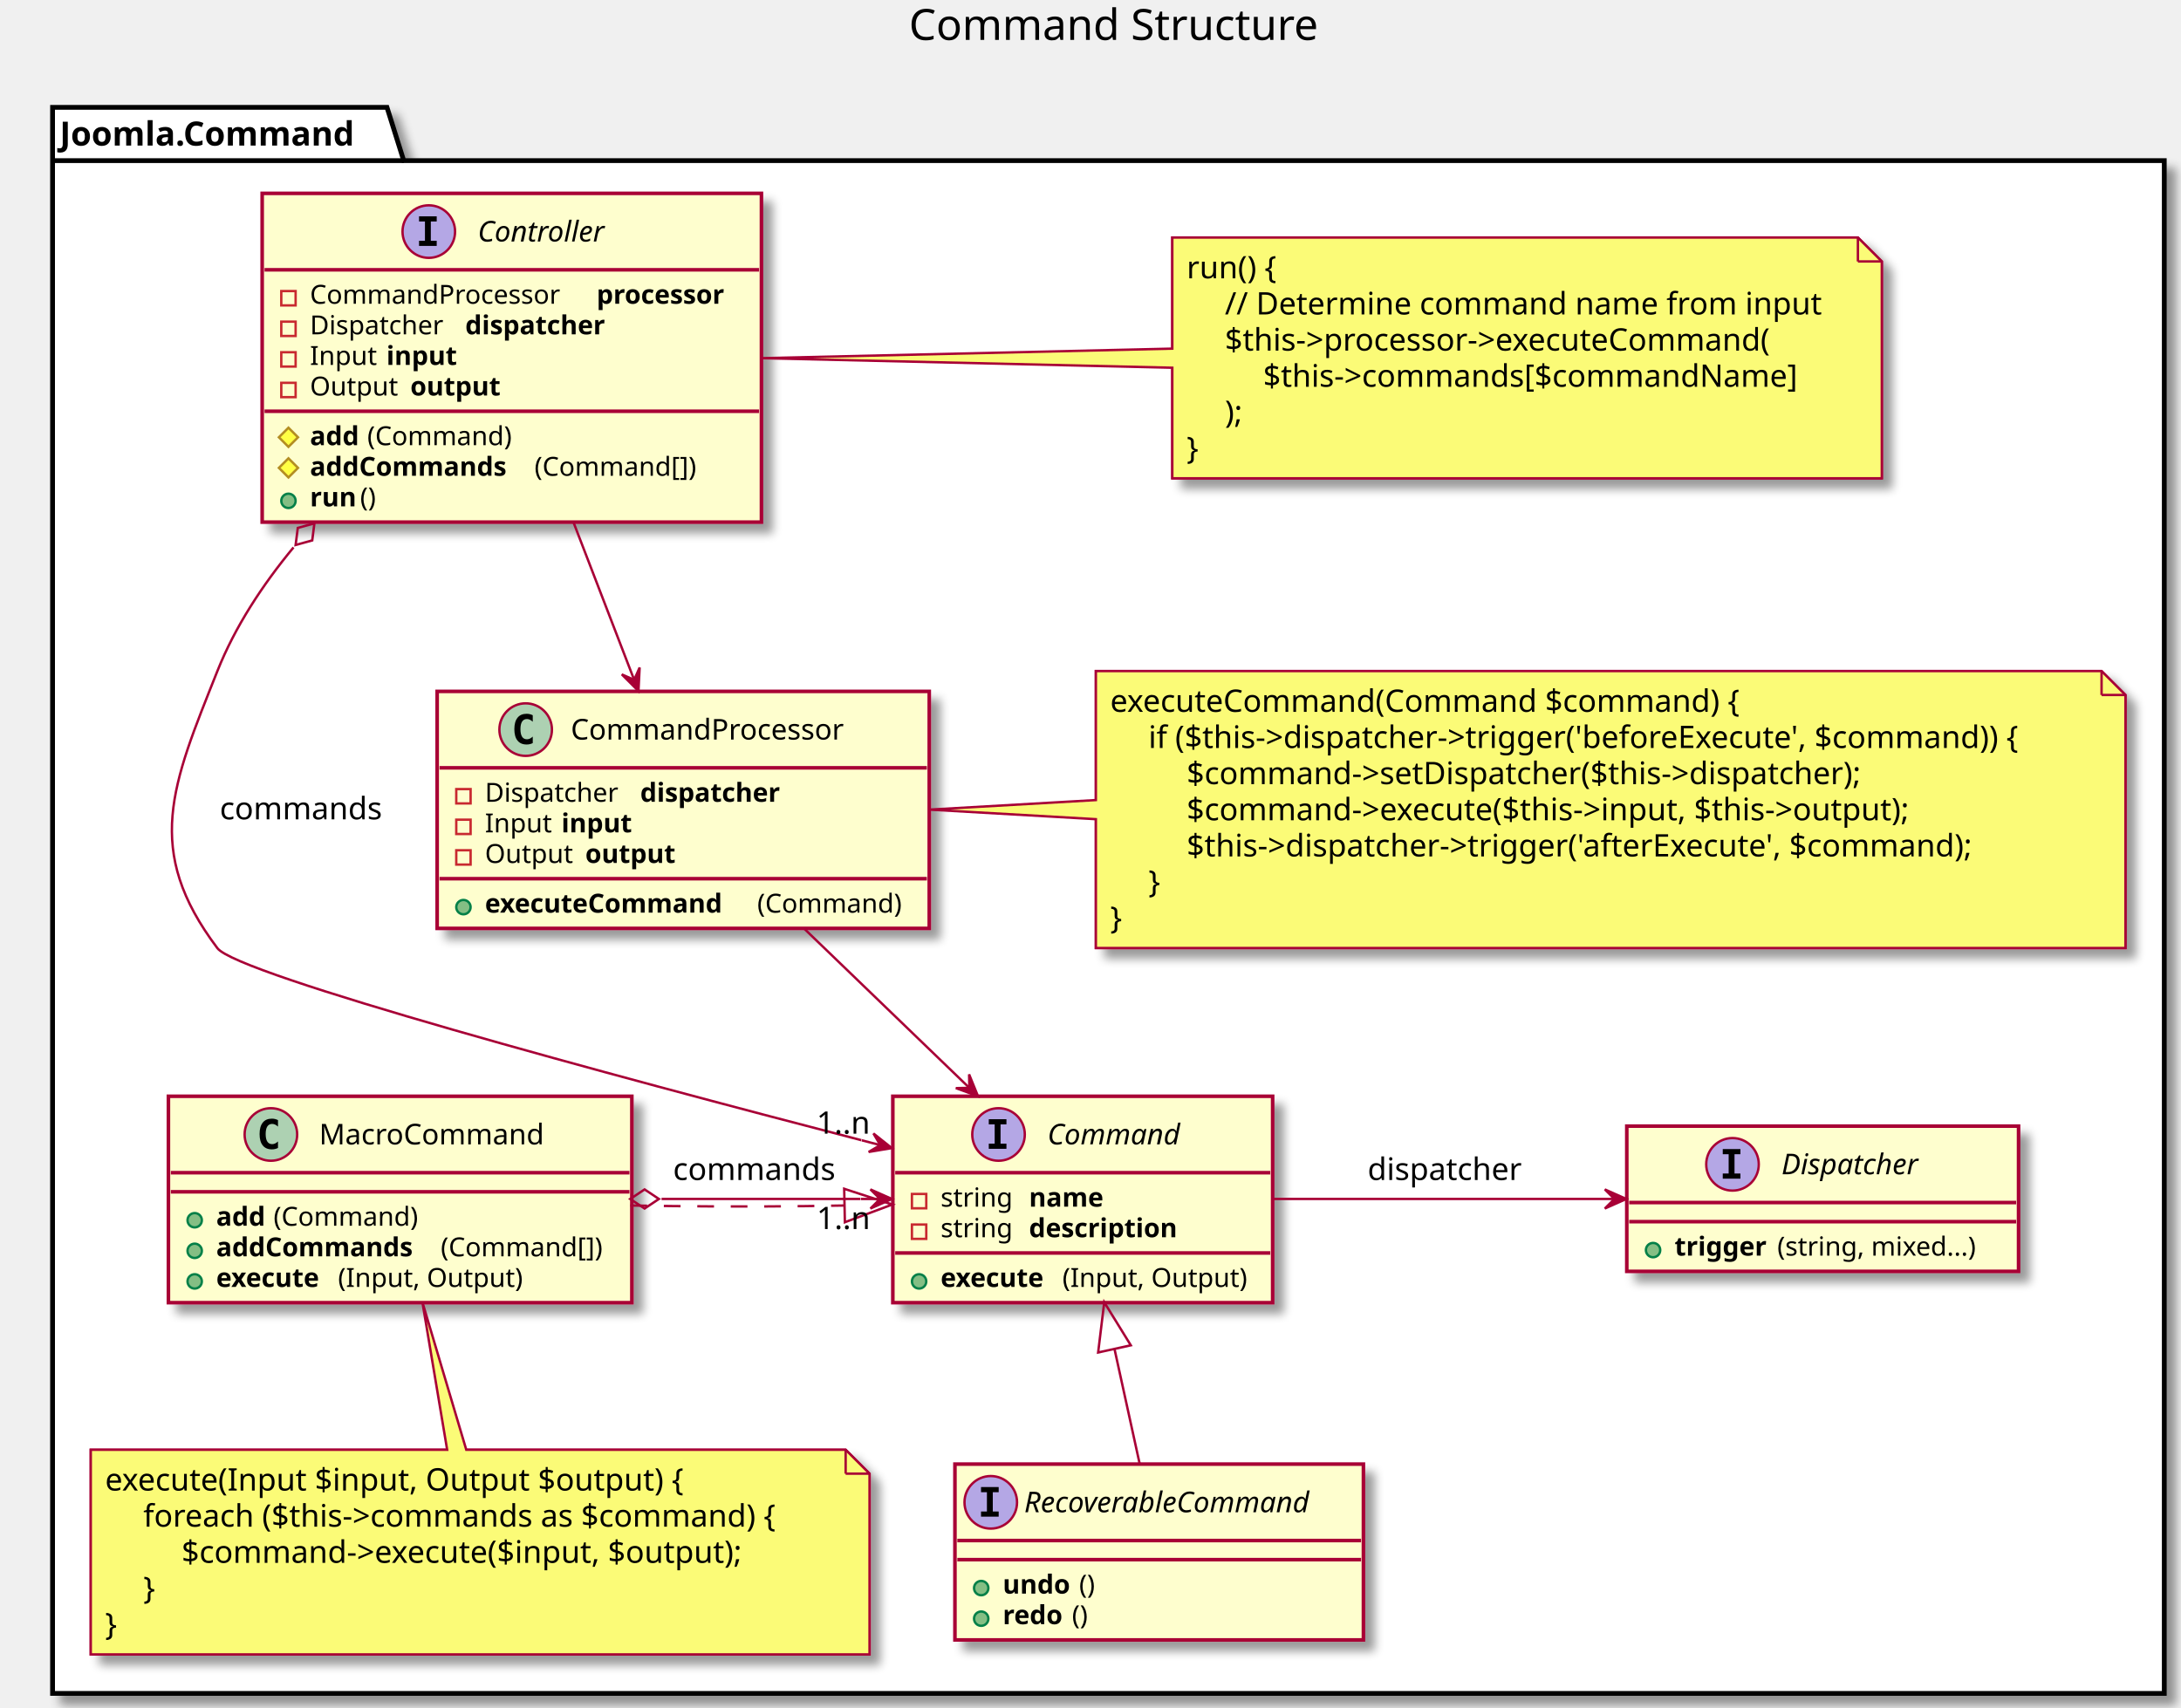
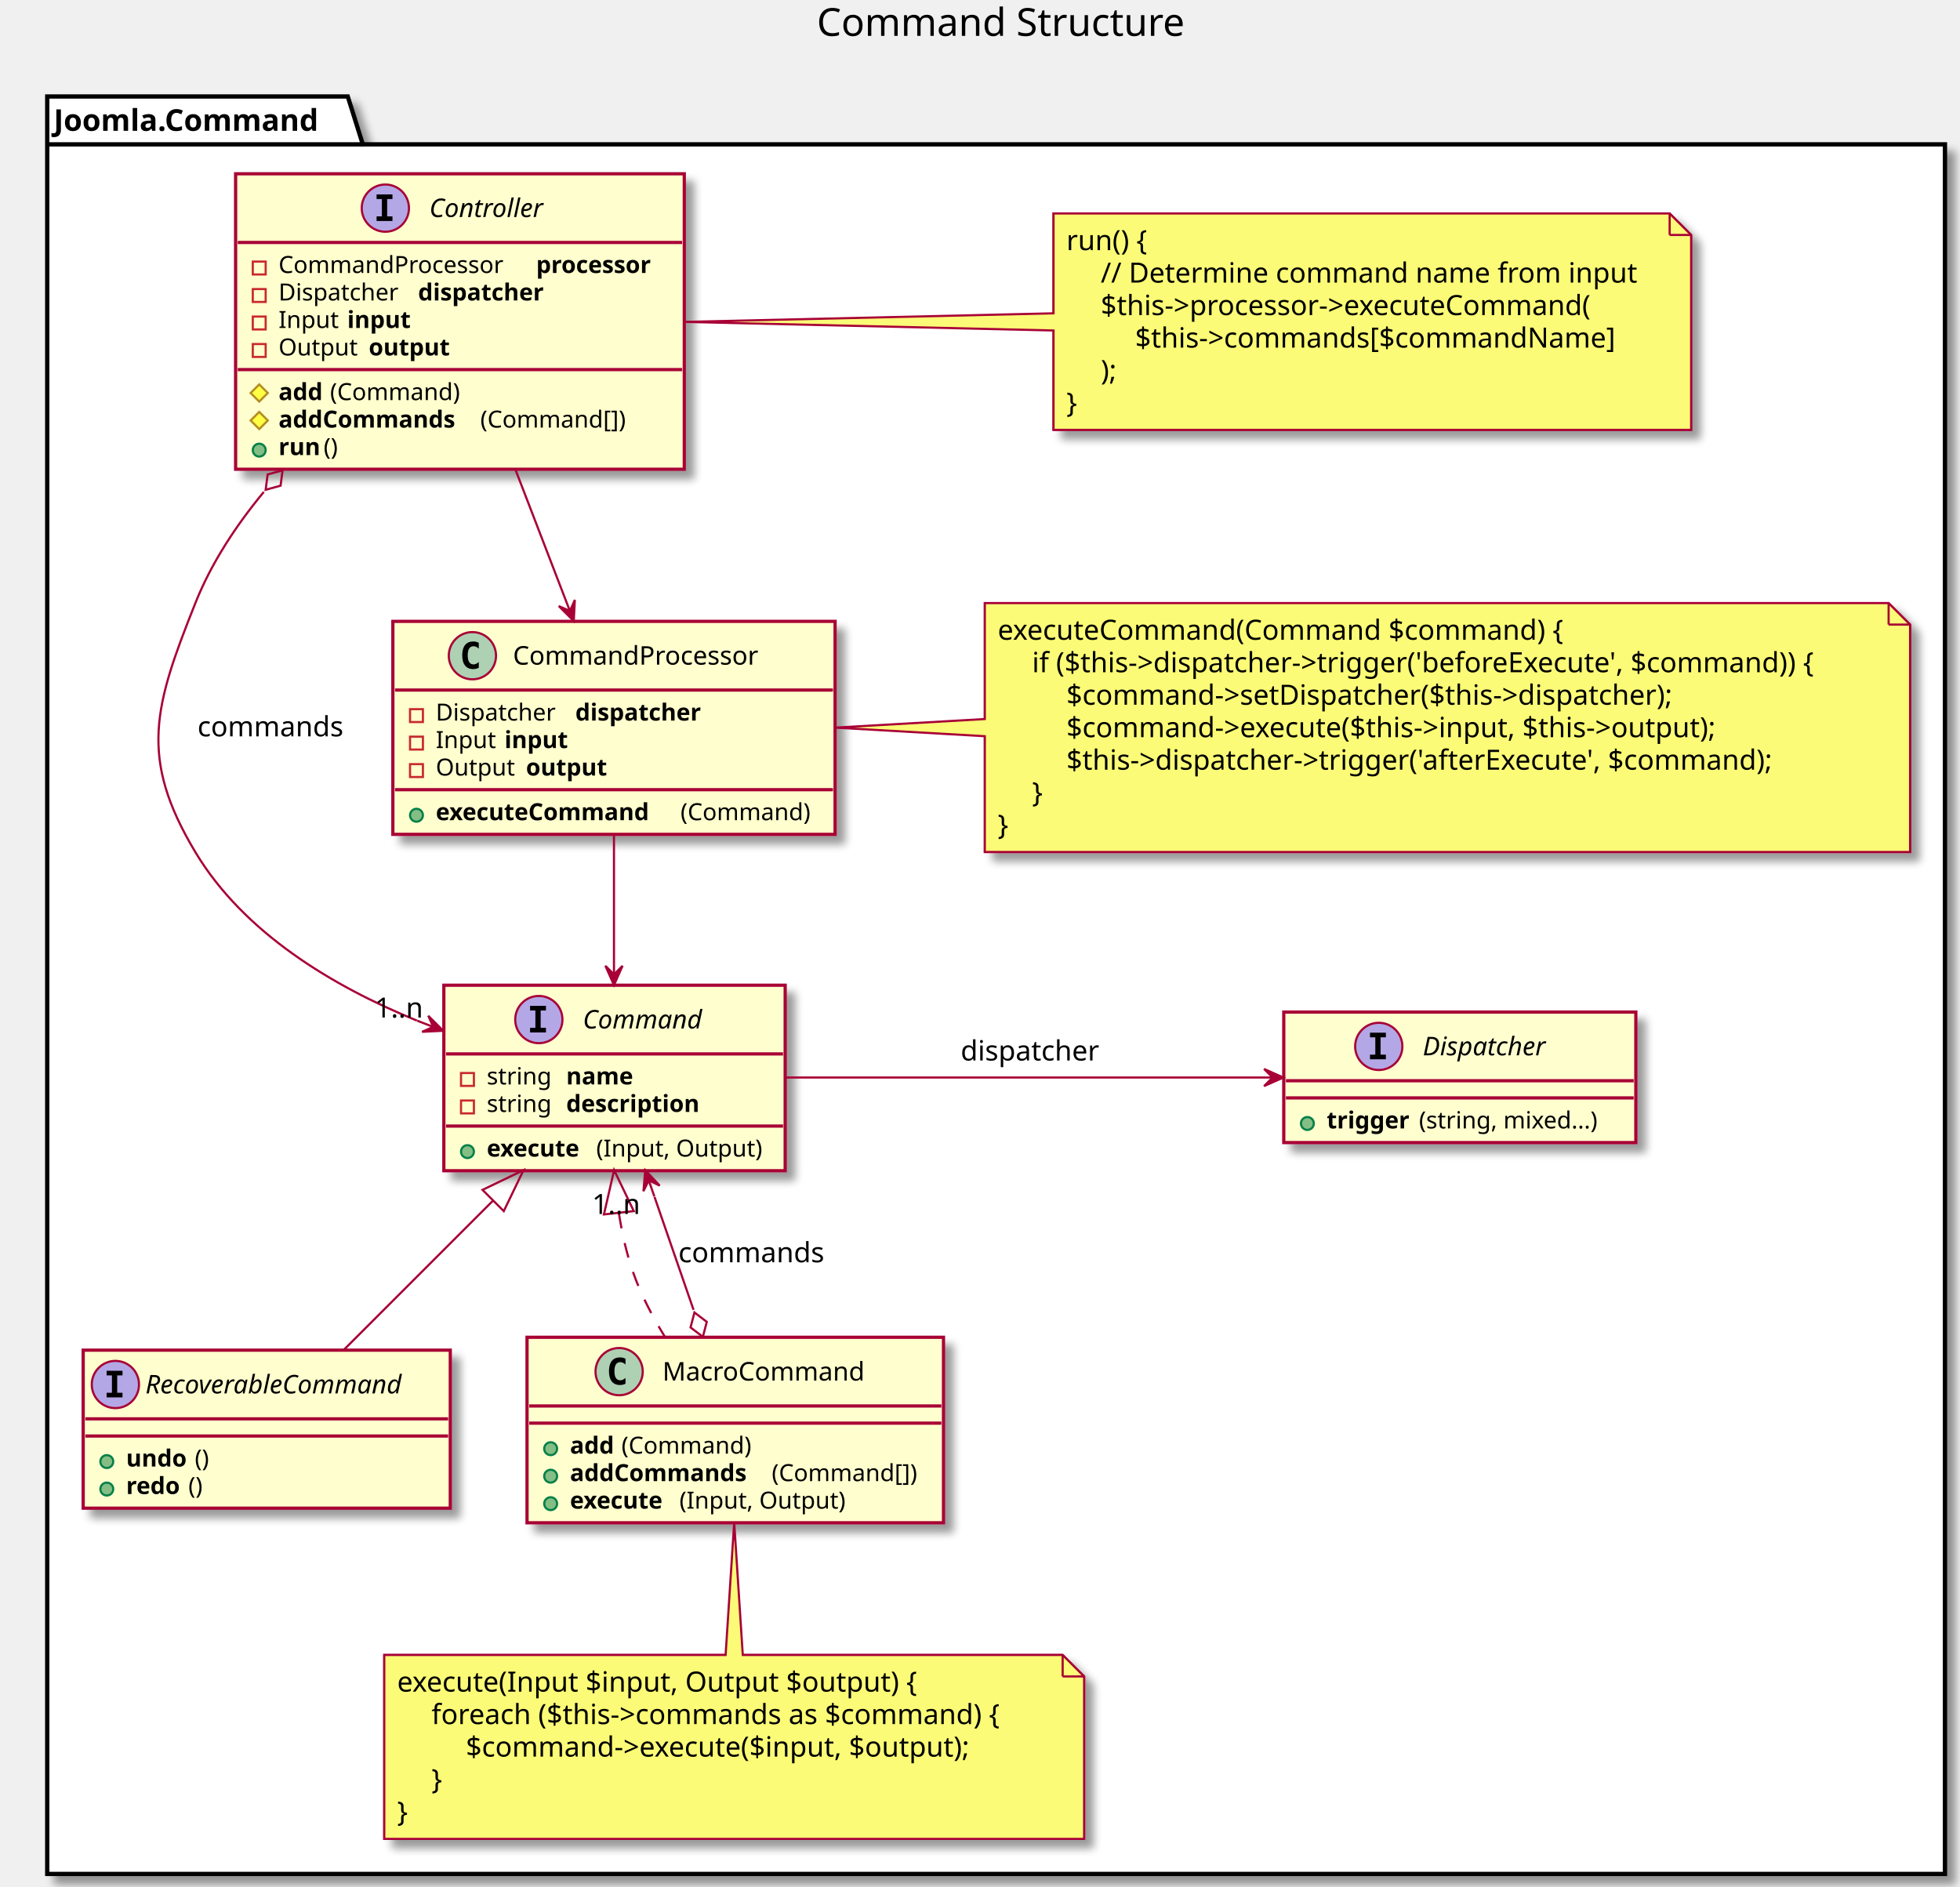
- <svg xmlns="http://www.w3.org/2000/svg" height="715px" style="width:913px;height:715px;" version="1.1" viewBox="0 0 913 715" width="913px">
+ <svg xmlns="http://www.w3.org/2000/svg" height="879px" style="width:913px;height:879px;" version="1.1" viewBox="0 0 913 879" width="913px">
  <defs>
    <filter height="300%" id="f1" width="300%" x="-1" y="-1">
      <feGaussianBlur result="blurOut" stdDeviation="2.0" />
      <feColorMatrix in="blurOut" result="blurOut2" type="matrix" values="0 0 0 0 0 0 0 0 0 0 0 0 0 0 0 0 0 0 .4 0" />
      <feOffset dx="4.0" dy="4.0" in="blurOut2" result="blurOut3" />
      <feBlend in="SourceGraphic" in2="blurOut3" mode="normal" />
    </filter>
  </defs>
  <g>
    <text fill="#000000" font-family="sans-serif" font-size="18" lengthAdjust="spacingAndGlyphs" textLength="179" x="380.5" y="16.708">Command Structure</text>
-     <polygon fill="#FFFFFF" filter="url(#f1)" points="22,44.953,162,44.953,169,67.25,906,67.25,906,708.953,22,708.953,22,44.953" style="stroke: #000000; stroke-width: 2.0;" />
+     <polygon fill="#FFFFFF" filter="url(#f1)" points="22,44.953,162,44.953,169,67.25,906,67.25,906,872.953,22,872.953,22,44.953" style="stroke: #000000; stroke-width: 2.0;" />
    <line style="stroke: #000000; stroke-width: 2.0;" x1="22" x2="169" y1="67.25" y2="67.25" />
    <text fill="#000000" font-family="sans-serif" font-size="14" font-weight="bold" lengthAdjust="spacingAndGlyphs" textLength="134" x="25" y="60.948">Joomla.Command</text>
    <rect fill="#FEFECE" filter="url(#f1)" height="137.633" style="stroke: #A80036; stroke-width: 1.5;" width="209" x="109.75" y="80.953" />
    <ellipse cx="179.5" cy="96.953" fill="#B4A7E5" rx="11" ry="11" style="stroke: #A80036; stroke-width: 1.0;" />
    <path d="M175.422,92.719 L175.422,90.562 L182.812,90.562 L182.812,92.719 L180.344,92.719 L180.344,100.797 L182.812,100.797 L182.812,102.953 L175.422,102.953 L175.422,100.797 L177.891,100.797 L177.891,92.719 L175.422,92.719 Z " />
    <text fill="#000000" font-family="sans-serif" font-size="12" font-style="italic" lengthAdjust="spacingAndGlyphs" textLength="61" x="200" y="101.107">Controller</text>
    <line style="stroke: #A80036; stroke-width: 1.5;" x1="110.75" x2="317.75" y1="112.953" y2="112.953" />
    <rect fill="none" height="6" style="stroke: #C82930; stroke-width: 1.0;" width="6" x="117.75" y="121.856" />
    <text fill="#000000" font-family="sans-serif" font-size="11" lengthAdjust="spacingAndGlyphs" textLength="116" x="129.75" y="127.164">CommandProcessor</text>
    <text fill="#000000" font-family="sans-serif" font-size="11" font-weight="bold" lengthAdjust="spacingAndGlyphs" textLength="63" x="249.75" y="127.164">processor</text>
    <rect fill="none" height="6" style="stroke: #C82930; stroke-width: 1.0;" width="6" x="117.75" y="134.66" />
    <text fill="#000000" font-family="sans-serif" font-size="11" lengthAdjust="spacingAndGlyphs" textLength="61" x="129.75" y="139.968">Dispatcher</text>
    <text fill="#000000" font-family="sans-serif" font-size="11" font-weight="bold" lengthAdjust="spacingAndGlyphs" textLength="68" x="194.75" y="139.968">dispatcher</text>
    <rect fill="none" height="6" style="stroke: #C82930; stroke-width: 1.0;" width="6" x="117.75" y="147.465" />
    <text fill="#000000" font-family="sans-serif" font-size="11" lengthAdjust="spacingAndGlyphs" textLength="28" x="129.75" y="152.773">Input</text>
    <text fill="#000000" font-family="sans-serif" font-size="11" font-weight="bold" lengthAdjust="spacingAndGlyphs" textLength="33" x="161.75" y="152.773">input</text>
    <rect fill="none" height="6" style="stroke: #C82930; stroke-width: 1.0;" width="6" x="117.75" y="160.269" />
    <text fill="#000000" font-family="sans-serif" font-size="11" lengthAdjust="spacingAndGlyphs" textLength="38" x="129.75" y="165.578">Output</text>
    <text fill="#000000" font-family="sans-serif" font-size="11" font-weight="bold" lengthAdjust="spacingAndGlyphs" textLength="42" x="171.75" y="165.578">output</text>
    <line style="stroke: #A80036; stroke-width: 1.5;" x1="110.75" x2="317.75" y1="172.172" y2="172.172" />
    <polygon fill="#FFFF44" points="120.75,179.074,124.75,183.074,120.75,187.074,116.75,183.074" style="stroke: #B38D22; stroke-width: 1.0;" />
    <text fill="#000000" font-family="sans-serif" font-size="11" font-weight="bold" lengthAdjust="spacingAndGlyphs" textLength="24" x="129.75" y="186.382">add</text>
    <text fill="#000000" font-family="sans-serif" font-size="11" lengthAdjust="spacingAndGlyphs" textLength="66" x="153.75" y="186.382">(Command)</text>
    <polygon fill="#FFFF44" points="120.75,191.879,124.75,195.879,120.75,199.879,116.75,195.879" style="stroke: #B38D22; stroke-width: 1.0;" />
    <text fill="#000000" font-family="sans-serif" font-size="11" font-weight="bold" lengthAdjust="spacingAndGlyphs" textLength="94" x="129.75" y="199.187">addCommands</text>
    <text fill="#000000" font-family="sans-serif" font-size="11" lengthAdjust="spacingAndGlyphs" textLength="74" x="223.75" y="199.187">(Command[])</text>
    <ellipse cx="120.75" cy="209.684" fill="#84BE84" rx="3" ry="3" style="stroke: #038048; stroke-width: 1.0;" />
    <text fill="#000000" font-family="sans-serif" font-size="11" font-weight="bold" lengthAdjust="spacingAndGlyphs" textLength="21" x="129.75" y="211.992">run</text>
    <text fill="#000000" font-family="sans-serif" font-size="11" lengthAdjust="spacingAndGlyphs" textLength="8" x="150.75" y="211.992">()</text>
    <polygon fill="#FBFB77" filter="url(#f1)" points="490.75,99.453,490.75,200.25,787.75,200.25,787.75,109.453,777.75,99.453,490.75,99.453" style="stroke: #A80036; stroke-width: 1.0;" />
    <polygon fill="#FBFB77" points="490.75,99.453,490.75,145.953,318.59,149.953,490.75,153.953,490.75,200.25,787.75,200.25,787.75,109.453,777.75,99.453,490.75,99.453" style="stroke: #A80036; stroke-width: 1.0;" />
    <line style="stroke: #A80036; stroke-width: 1.0;" x1="777.75" x2="777.75" y1="99.453" y2="109.453" />
    <line style="stroke: #A80036; stroke-width: 1.0;" x1="787.75" x2="777.75" y1="109.453" y2="109.453" />
    <text fill="#000000" font-family="sans-serif" font-size="13" lengthAdjust="spacingAndGlyphs" textLength="43" x="496.75" y="116.52">run() {</text>
    <text fill="#000000" font-family="sans-serif" font-size="13" lengthAdjust="spacingAndGlyphs" textLength="260" x="512.75" y="131.653">// Determine command name from input</text>
    <text fill="#000000" font-family="sans-serif" font-size="13" lengthAdjust="spacingAndGlyphs" textLength="249" x="512.75" y="146.786">$this-&gt;processor-&gt;executeCommand(</text>
    <text fill="#000000" font-family="sans-serif" font-size="13" lengthAdjust="spacingAndGlyphs" textLength="241" x="528.75" y="161.918">$this-&gt;commands[$commandName]</text>
    <text fill="#000000" font-family="sans-serif" font-size="13" lengthAdjust="spacingAndGlyphs" textLength="9" x="512.75" y="177.051">);</text>
    <text fill="#000000" font-family="sans-serif" font-size="13" lengthAdjust="spacingAndGlyphs" textLength="8" x="496.75" y="192.184">}</text>
-     <rect fill="#FEFECE" filter="url(#f1)" height="86.414" style="stroke: #A80036; stroke-width: 1.5;" width="159" x="373.75" y="458.953" />
-     <ellipse cx="418" cy="474.953" fill="#B4A7E5" rx="11" ry="11" style="stroke: #A80036; stroke-width: 1.0;" />
-     <path d="M413.922,470.719 L413.922,468.562 L421.312,468.562 L421.312,470.719 L418.844,470.719 L418.844,478.797 L421.312,478.797 L421.312,480.953 L413.922,480.953 L413.922,478.797 L416.391,478.797 L416.391,470.719 L413.922,470.719 Z " />
-     <text fill="#000000" font-family="sans-serif" font-size="12" font-style="italic" lengthAdjust="spacingAndGlyphs" textLength="62" x="438.5" y="479.107">Command</text>
-     <line style="stroke: #A80036; stroke-width: 1.5;" x1="374.75" x2="531.75" y1="490.953" y2="490.953" />
-     <rect fill="none" height="6" style="stroke: #C82930; stroke-width: 1.0;" width="6" x="381.75" y="499.856" />
-     <text fill="#000000" font-family="sans-serif" font-size="11" lengthAdjust="spacingAndGlyphs" textLength="33" x="393.75" y="505.164">string</text>
-     <text fill="#000000" font-family="sans-serif" font-size="11" font-weight="bold" lengthAdjust="spacingAndGlyphs" textLength="35" x="430.75" y="505.164">name</text>
-     <rect fill="none" height="6" style="stroke: #C82930; stroke-width: 1.0;" width="6" x="381.75" y="512.66" />
-     <text fill="#000000" font-family="sans-serif" font-size="11" lengthAdjust="spacingAndGlyphs" textLength="33" x="393.75" y="517.968">string</text>
-     <text fill="#000000" font-family="sans-serif" font-size="11" font-weight="bold" lengthAdjust="spacingAndGlyphs" textLength="72" x="430.75" y="517.968">description</text>
-     <line style="stroke: #A80036; stroke-width: 1.5;" x1="374.75" x2="531.75" y1="524.562" y2="524.562" />
-     <ellipse cx="384.75" cy="536.465" fill="#84BE84" rx="3" ry="3" style="stroke: #038048; stroke-width: 1.0;" />
-     <text fill="#000000" font-family="sans-serif" font-size="11" font-weight="bold" lengthAdjust="spacingAndGlyphs" textLength="51" x="393.75" y="538.773">execute</text>
-     <text fill="#000000" font-family="sans-serif" font-size="11" lengthAdjust="spacingAndGlyphs" textLength="82" x="444.75" y="538.773">(Input, Output)</text>
-     <rect fill="#FEFECE" filter="url(#f1)" height="73.609" style="stroke: #A80036; stroke-width: 1.5;" width="171" x="399.75" y="612.953" />
-     <ellipse cx="414.75" cy="628.953" fill="#B4A7E5" rx="11" ry="11" style="stroke: #A80036; stroke-width: 1.0;" />
-     <path d="M410.672,624.719 L410.672,622.562 L418.062,622.562 L418.062,624.719 L415.594,624.719 L415.594,632.797 L418.062,632.797 L418.062,634.953 L410.672,634.953 L410.672,632.797 L413.141,632.797 L413.141,624.719 L410.672,624.719 Z " />
-     <text fill="#000000" font-family="sans-serif" font-size="12" font-style="italic" lengthAdjust="spacingAndGlyphs" textLength="139" x="428.75" y="633.107">RecoverableCommand</text>
-     <line style="stroke: #A80036; stroke-width: 1.5;" x1="400.75" x2="569.75" y1="644.953" y2="644.953" />
-     <line style="stroke: #A80036; stroke-width: 1.5;" x1="400.75" x2="569.75" y1="652.953" y2="652.953" />
-     <ellipse cx="410.75" cy="664.856" fill="#84BE84" rx="3" ry="3" style="stroke: #038048; stroke-width: 1.0;" />
-     <text fill="#000000" font-family="sans-serif" font-size="11" font-weight="bold" lengthAdjust="spacingAndGlyphs" textLength="32" x="419.75" y="667.164">undo</text>
-     <text fill="#000000" font-family="sans-serif" font-size="11" lengthAdjust="spacingAndGlyphs" textLength="8" x="451.75" y="667.164">()</text>
-     <ellipse cx="410.75" cy="677.66" fill="#84BE84" rx="3" ry="3" style="stroke: #038048; stroke-width: 1.0;" />
-     <text fill="#000000" font-family="sans-serif" font-size="11" font-weight="bold" lengthAdjust="spacingAndGlyphs" textLength="29" x="419.75" y="679.968">redo</text>
-     <text fill="#000000" font-family="sans-serif" font-size="11" lengthAdjust="spacingAndGlyphs" textLength="8" x="448.75" y="679.968">()</text>
-     <rect fill="#FEFECE" filter="url(#f1)" height="60.805" style="stroke: #A80036; stroke-width: 1.5;" width="164" x="681" y="471.453" />
-     <ellipse cx="725.25" cy="487.453" fill="#B4A7E5" rx="11" ry="11" style="stroke: #A80036; stroke-width: 1.0;" />
-     <path d="M721.172,483.219 L721.172,481.062 L728.562,481.062 L728.562,483.219 L726.094,483.219 L726.094,491.297 L728.562,491.297 L728.562,493.453 L721.172,493.453 L721.172,491.297 L723.641,491.297 L723.641,483.219 L721.172,483.219 Z " />
-     <text fill="#000000" font-family="sans-serif" font-size="12" font-style="italic" lengthAdjust="spacingAndGlyphs" textLength="67" x="745.75" y="491.607">Dispatcher</text>
-     <line style="stroke: #A80036; stroke-width: 1.5;" x1="682" x2="844" y1="503.453" y2="503.453" />
-     <line style="stroke: #A80036; stroke-width: 1.5;" x1="682" x2="844" y1="511.453" y2="511.453" />
-     <ellipse cx="692" cy="523.356" fill="#84BE84" rx="3" ry="3" style="stroke: #038048; stroke-width: 1.0;" />
-     <text fill="#000000" font-family="sans-serif" font-size="11" font-weight="bold" lengthAdjust="spacingAndGlyphs" textLength="43" x="701" y="525.664">trigger</text>
-     <text fill="#000000" font-family="sans-serif" font-size="11" lengthAdjust="spacingAndGlyphs" textLength="95" x="744" y="525.664">(string, mixed...)</text>
-     <rect fill="#FEFECE" filter="url(#f1)" height="86.414" style="stroke: #A80036; stroke-width: 1.5;" width="194" x="70.5" y="458.953" />
-     <ellipse cx="113.4" cy="474.953" fill="#ADD1B2" rx="11" ry="11" style="stroke: #A80036; stroke-width: 1.0;" />
-     <path d="M116.369,480.594 Q115.791,480.891 115.15,481.039 Q114.509,481.188 113.806,481.188 Q111.306,481.188 109.986,479.539 Q108.666,477.891 108.666,474.766 Q108.666,471.641 109.986,469.984 Q111.306,468.328 113.806,468.328 Q114.509,468.328 115.158,468.484 Q115.806,468.641 116.369,468.938 L116.369,471.656 Q115.744,471.078 115.15,470.805 Q114.556,470.531 113.931,470.531 Q112.588,470.531 111.9,471.602 Q111.213,472.672 111.213,474.766 Q111.213,476.859 111.9,477.93 Q112.588,479 113.931,479 Q114.556,479 115.15,478.727 Q115.744,478.453 116.369,477.875 L116.369,480.594 Z " />
-     <text fill="#000000" font-family="sans-serif" font-size="12" lengthAdjust="spacingAndGlyphs" textLength="100" x="133.6" y="479.107">MacroCommand</text>
-     <line style="stroke: #A80036; stroke-width: 1.5;" x1="71.5" x2="263.5" y1="490.953" y2="490.953" />
-     <line style="stroke: #A80036; stroke-width: 1.5;" x1="71.5" x2="263.5" y1="498.953" y2="498.953" />
-     <ellipse cx="81.5" cy="510.856" fill="#84BE84" rx="3" ry="3" style="stroke: #038048; stroke-width: 1.0;" />
-     <text fill="#000000" font-family="sans-serif" font-size="11" font-weight="bold" lengthAdjust="spacingAndGlyphs" textLength="24" x="90.5" y="513.164">add</text>
-     <text fill="#000000" font-family="sans-serif" font-size="11" lengthAdjust="spacingAndGlyphs" textLength="66" x="114.5" y="513.164">(Command)</text>
-     <ellipse cx="81.5" cy="523.66" fill="#84BE84" rx="3" ry="3" style="stroke: #038048; stroke-width: 1.0;" />
-     <text fill="#000000" font-family="sans-serif" font-size="11" font-weight="bold" lengthAdjust="spacingAndGlyphs" textLength="94" x="90.5" y="525.968">addCommands</text>
-     <text fill="#000000" font-family="sans-serif" font-size="11" lengthAdjust="spacingAndGlyphs" textLength="74" x="184.5" y="525.968">(Command[])</text>
-     <ellipse cx="81.5" cy="536.465" fill="#84BE84" rx="3" ry="3" style="stroke: #038048; stroke-width: 1.0;" />
-     <text fill="#000000" font-family="sans-serif" font-size="11" font-weight="bold" lengthAdjust="spacingAndGlyphs" textLength="51" x="90.5" y="538.773">execute</text>
-     <text fill="#000000" font-family="sans-serif" font-size="11" lengthAdjust="spacingAndGlyphs" textLength="82" x="141.5" y="538.773">(Input, Output)</text>
-     <polygon fill="#FBFB77" filter="url(#f1)" points="38,606.953,38,692.617,364,692.617,364,616.953,354,606.953,38,606.953" style="stroke: #A80036; stroke-width: 1.0;" />
-     <polygon fill="#FBFB77" points="38,606.953,38,692.617,364,692.617,364,616.953,354,606.953,195.188,606.953,176.834,545.182,187.188,606.953,38,606.953" style="stroke: #A80036; stroke-width: 1.0;" />
-     <line style="stroke: #A80036; stroke-width: 1.0;" x1="354" x2="354" y1="606.953" y2="616.953" />
-     <line style="stroke: #A80036; stroke-width: 1.0;" x1="364" x2="354" y1="616.953" y2="616.953" />
-     <text fill="#000000" font-family="sans-serif" font-size="13" lengthAdjust="spacingAndGlyphs" textLength="255" x="44" y="624.02">execute(Input $input, Output $output) {</text>
-     <text fill="#000000" font-family="sans-serif" font-size="13" lengthAdjust="spacingAndGlyphs" textLength="289" x="60" y="639.153">foreach ($this-&gt;commands as $command) {</text>
-     <text fill="#000000" font-family="sans-serif" font-size="13" lengthAdjust="spacingAndGlyphs" textLength="252" x="76" y="654.286">$command-&gt;execute($input, $output);</text>
-     <text fill="#000000" font-family="sans-serif" font-size="13" lengthAdjust="spacingAndGlyphs" textLength="8" x="60" y="669.418">}</text>
-     <text fill="#000000" font-family="sans-serif" font-size="13" lengthAdjust="spacingAndGlyphs" textLength="8" x="44" y="684.551">}</text>
+     <rect fill="#FEFECE" filter="url(#f1)" height="86.414" style="stroke: #A80036; stroke-width: 1.5;" width="159" x="206.75" y="458.953" />
+     <ellipse cx="251" cy="474.953" fill="#B4A7E5" rx="11" ry="11" style="stroke: #A80036; stroke-width: 1.0;" />
+     <path d="M246.922,470.719 L246.922,468.562 L254.312,468.562 L254.312,470.719 L251.844,470.719 L251.844,478.797 L254.312,478.797 L254.312,480.953 L246.922,480.953 L246.922,478.797 L249.391,478.797 L249.391,470.719 L246.922,470.719 Z " />
+     <text fill="#000000" font-family="sans-serif" font-size="12" font-style="italic" lengthAdjust="spacingAndGlyphs" textLength="62" x="271.5" y="479.107">Command</text>
+     <line style="stroke: #A80036; stroke-width: 1.5;" x1="207.75" x2="364.75" y1="490.953" y2="490.953" />
+     <rect fill="none" height="6" style="stroke: #C82930; stroke-width: 1.0;" width="6" x="214.75" y="499.856" />
+     <text fill="#000000" font-family="sans-serif" font-size="11" lengthAdjust="spacingAndGlyphs" textLength="33" x="226.75" y="505.164">string</text>
+     <text fill="#000000" font-family="sans-serif" font-size="11" font-weight="bold" lengthAdjust="spacingAndGlyphs" textLength="35" x="263.75" y="505.164">name</text>
+     <rect fill="none" height="6" style="stroke: #C82930; stroke-width: 1.0;" width="6" x="214.75" y="512.66" />
+     <text fill="#000000" font-family="sans-serif" font-size="11" lengthAdjust="spacingAndGlyphs" textLength="33" x="226.75" y="517.968">string</text>
+     <text fill="#000000" font-family="sans-serif" font-size="11" font-weight="bold" lengthAdjust="spacingAndGlyphs" textLength="72" x="263.75" y="517.968">description</text>
+     <line style="stroke: #A80036; stroke-width: 1.5;" x1="207.75" x2="364.75" y1="524.562" y2="524.562" />
+     <ellipse cx="217.75" cy="536.465" fill="#84BE84" rx="3" ry="3" style="stroke: #038048; stroke-width: 1.0;" />
+     <text fill="#000000" font-family="sans-serif" font-size="11" font-weight="bold" lengthAdjust="spacingAndGlyphs" textLength="51" x="226.75" y="538.773">execute</text>
+     <text fill="#000000" font-family="sans-serif" font-size="11" lengthAdjust="spacingAndGlyphs" textLength="82" x="277.75" y="538.773">(Input, Output)</text>
+     <rect fill="#FEFECE" filter="url(#f1)" height="73.609" style="stroke: #A80036; stroke-width: 1.5;" width="171" x="38.75" y="628.953" />
+     <ellipse cx="53.75" cy="644.953" fill="#B4A7E5" rx="11" ry="11" style="stroke: #A80036; stroke-width: 1.0;" />
+     <path d="M49.672,640.719 L49.672,638.562 L57.062,638.562 L57.062,640.719 L54.594,640.719 L54.594,648.797 L57.062,648.797 L57.062,650.953 L49.672,650.953 L49.672,648.797 L52.141,648.797 L52.141,640.719 L49.672,640.719 Z " />
+     <text fill="#000000" font-family="sans-serif" font-size="12" font-style="italic" lengthAdjust="spacingAndGlyphs" textLength="139" x="67.75" y="649.107">RecoverableCommand</text>
+     <line style="stroke: #A80036; stroke-width: 1.5;" x1="39.75" x2="208.75" y1="660.953" y2="660.953" />
+     <line style="stroke: #A80036; stroke-width: 1.5;" x1="39.75" x2="208.75" y1="668.953" y2="668.953" />
+     <ellipse cx="49.75" cy="680.856" fill="#84BE84" rx="3" ry="3" style="stroke: #038048; stroke-width: 1.0;" />
+     <text fill="#000000" font-family="sans-serif" font-size="11" font-weight="bold" lengthAdjust="spacingAndGlyphs" textLength="32" x="58.75" y="683.164">undo</text>
+     <text fill="#000000" font-family="sans-serif" font-size="11" lengthAdjust="spacingAndGlyphs" textLength="8" x="90.75" y="683.164">()</text>
+     <ellipse cx="49.75" cy="693.66" fill="#84BE84" rx="3" ry="3" style="stroke: #038048; stroke-width: 1.0;" />
+     <text fill="#000000" font-family="sans-serif" font-size="11" font-weight="bold" lengthAdjust="spacingAndGlyphs" textLength="29" x="58.75" y="695.968">redo</text>
+     <text fill="#000000" font-family="sans-serif" font-size="11" lengthAdjust="spacingAndGlyphs" textLength="8" x="87.75" y="695.968">()</text>
+     <rect fill="#FEFECE" filter="url(#f1)" height="60.805" style="stroke: #A80036; stroke-width: 1.5;" width="164" x="598" y="471.453" />
+     <ellipse cx="642.25" cy="487.453" fill="#B4A7E5" rx="11" ry="11" style="stroke: #A80036; stroke-width: 1.0;" />
+     <path d="M638.172,483.219 L638.172,481.062 L645.562,481.062 L645.562,483.219 L643.094,483.219 L643.094,491.297 L645.562,491.297 L645.562,493.453 L638.172,493.453 L638.172,491.297 L640.641,491.297 L640.641,483.219 L638.172,483.219 Z " />
+     <text fill="#000000" font-family="sans-serif" font-size="12" font-style="italic" lengthAdjust="spacingAndGlyphs" textLength="67" x="662.75" y="491.607">Dispatcher</text>
+     <line style="stroke: #A80036; stroke-width: 1.5;" x1="599" x2="761" y1="503.453" y2="503.453" />
+     <line style="stroke: #A80036; stroke-width: 1.5;" x1="599" x2="761" y1="511.453" y2="511.453" />
+     <ellipse cx="609" cy="523.356" fill="#84BE84" rx="3" ry="3" style="stroke: #038048; stroke-width: 1.0;" />
+     <text fill="#000000" font-family="sans-serif" font-size="11" font-weight="bold" lengthAdjust="spacingAndGlyphs" textLength="43" x="618" y="525.664">trigger</text>
+     <text fill="#000000" font-family="sans-serif" font-size="11" lengthAdjust="spacingAndGlyphs" textLength="95" x="661" y="525.664">(string, mixed...)</text>
+     <rect fill="#FEFECE" filter="url(#f1)" height="86.414" style="stroke: #A80036; stroke-width: 1.5;" width="194" x="245.5" y="622.953" />
+     <ellipse cx="288.4" cy="638.953" fill="#ADD1B2" rx="11" ry="11" style="stroke: #A80036; stroke-width: 1.0;" />
+     <path d="M291.369,644.594 Q290.791,644.891 290.15,645.039 Q289.509,645.188 288.806,645.188 Q286.306,645.188 284.986,643.539 Q283.666,641.891 283.666,638.766 Q283.666,635.641 284.986,633.984 Q286.306,632.328 288.806,632.328 Q289.509,632.328 290.158,632.484 Q290.806,632.641 291.369,632.938 L291.369,635.656 Q290.744,635.078 290.15,634.805 Q289.556,634.531 288.931,634.531 Q287.587,634.531 286.9,635.602 Q286.212,636.672 286.212,638.766 Q286.212,640.859 286.9,641.93 Q287.587,643 288.931,643 Q289.556,643 290.15,642.727 Q290.744,642.453 291.369,641.875 L291.369,644.594 Z " />
+     <text fill="#000000" font-family="sans-serif" font-size="12" lengthAdjust="spacingAndGlyphs" textLength="100" x="308.6" y="643.107">MacroCommand</text>
+     <line style="stroke: #A80036; stroke-width: 1.5;" x1="246.5" x2="438.5" y1="654.953" y2="654.953" />
+     <line style="stroke: #A80036; stroke-width: 1.5;" x1="246.5" x2="438.5" y1="662.953" y2="662.953" />
+     <ellipse cx="256.5" cy="674.856" fill="#84BE84" rx="3" ry="3" style="stroke: #038048; stroke-width: 1.0;" />
+     <text fill="#000000" font-family="sans-serif" font-size="11" font-weight="bold" lengthAdjust="spacingAndGlyphs" textLength="24" x="265.5" y="677.164">add</text>
+     <text fill="#000000" font-family="sans-serif" font-size="11" lengthAdjust="spacingAndGlyphs" textLength="66" x="289.5" y="677.164">(Command)</text>
+     <ellipse cx="256.5" cy="687.66" fill="#84BE84" rx="3" ry="3" style="stroke: #038048; stroke-width: 1.0;" />
+     <text fill="#000000" font-family="sans-serif" font-size="11" font-weight="bold" lengthAdjust="spacingAndGlyphs" textLength="94" x="265.5" y="689.968">addCommands</text>
+     <text fill="#000000" font-family="sans-serif" font-size="11" lengthAdjust="spacingAndGlyphs" textLength="74" x="359.5" y="689.968">(Command[])</text>
+     <ellipse cx="256.5" cy="700.465" fill="#84BE84" rx="3" ry="3" style="stroke: #038048; stroke-width: 1.0;" />
+     <text fill="#000000" font-family="sans-serif" font-size="11" font-weight="bold" lengthAdjust="spacingAndGlyphs" textLength="51" x="265.5" y="702.773">execute</text>
+     <text fill="#000000" font-family="sans-serif" font-size="11" lengthAdjust="spacingAndGlyphs" textLength="82" x="316.5" y="702.773">(Input, Output)</text>
+     <polygon fill="#FBFB77" filter="url(#f1)" points="179,770.953,179,856.617,505,856.617,505,780.953,495,770.953,179,770.953" style="stroke: #A80036; stroke-width: 1.0;" />
+     <polygon fill="#FBFB77" points="179,770.953,179,856.617,505,856.617,505,780.953,495,770.953,346,770.953,342,709.182,338,770.953,179,770.953" style="stroke: #A80036; stroke-width: 1.0;" />
+     <line style="stroke: #A80036; stroke-width: 1.0;" x1="495" x2="495" y1="770.953" y2="780.953" />
+     <line style="stroke: #A80036; stroke-width: 1.0;" x1="505" x2="495" y1="780.953" y2="780.953" />
+     <text fill="#000000" font-family="sans-serif" font-size="13" lengthAdjust="spacingAndGlyphs" textLength="255" x="185" y="788.02">execute(Input $input, Output $output) {</text>
+     <text fill="#000000" font-family="sans-serif" font-size="13" lengthAdjust="spacingAndGlyphs" textLength="289" x="201" y="803.153">foreach ($this-&gt;commands as $command) {</text>
+     <text fill="#000000" font-family="sans-serif" font-size="13" lengthAdjust="spacingAndGlyphs" textLength="252" x="217" y="818.286">$command-&gt;execute($input, $output);</text>
+     <text fill="#000000" font-family="sans-serif" font-size="13" lengthAdjust="spacingAndGlyphs" textLength="8" x="201" y="833.418">}</text>
+     <text fill="#000000" font-family="sans-serif" font-size="13" lengthAdjust="spacingAndGlyphs" textLength="8" x="185" y="848.551">}</text>
    <rect fill="#FEFECE" filter="url(#f1)" height="99.219" style="stroke: #A80036; stroke-width: 1.5;" width="206" x="183" y="289.453" />
    <ellipse cx="220.05" cy="305.453" fill="#ADD1B2" rx="11" ry="11" style="stroke: #A80036; stroke-width: 1.0;" />
    <path d="M223.019,311.094 Q222.441,311.391 221.8,311.539 Q221.159,311.688 220.456,311.688 Q217.956,311.688 216.636,310.039 Q215.316,308.391 215.316,305.266 Q215.316,302.141 216.636,300.484 Q217.956,298.828 220.456,298.828 Q221.159,298.828 221.808,298.984 Q222.456,299.141 223.019,299.438 L223.019,302.156 Q222.394,301.578 221.8,301.305 Q221.206,301.031 220.581,301.031 Q219.238,301.031 218.55,302.102 Q217.863,303.172 217.863,305.266 Q217.863,307.359 218.55,308.43 Q219.238,309.5 220.581,309.5 Q221.206,309.5 221.8,309.227 Q222.394,308.953 223.019,308.375 L223.019,311.094 Z " />
    <text fill="#000000" font-family="sans-serif" font-size="12" lengthAdjust="spacingAndGlyphs" textLength="125" x="238.95" y="309.607">CommandProcessor</text>
    <line style="stroke: #A80036; stroke-width: 1.5;" x1="184" x2="388" y1="321.453" y2="321.453" />
    <rect fill="none" height="6" style="stroke: #C82930; stroke-width: 1.0;" width="6" x="191" y="330.356" />
    <text fill="#000000" font-family="sans-serif" font-size="11" lengthAdjust="spacingAndGlyphs" textLength="61" x="203" y="335.664">Dispatcher</text>
    <text fill="#000000" font-family="sans-serif" font-size="11" font-weight="bold" lengthAdjust="spacingAndGlyphs" textLength="68" x="268" y="335.664">dispatcher</text>
    <rect fill="none" height="6" style="stroke: #C82930; stroke-width: 1.0;" width="6" x="191" y="343.16" />
    <text fill="#000000" font-family="sans-serif" font-size="11" lengthAdjust="spacingAndGlyphs" textLength="28" x="203" y="348.468">Input</text>
    <text fill="#000000" font-family="sans-serif" font-size="11" font-weight="bold" lengthAdjust="spacingAndGlyphs" textLength="33" x="235" y="348.468">input</text>
    <rect fill="none" height="6" style="stroke: #C82930; stroke-width: 1.0;" width="6" x="191" y="355.965" />
    <text fill="#000000" font-family="sans-serif" font-size="11" lengthAdjust="spacingAndGlyphs" textLength="38" x="203" y="361.273">Output</text>
    <text fill="#000000" font-family="sans-serif" font-size="11" font-weight="bold" lengthAdjust="spacingAndGlyphs" textLength="42" x="245" y="361.273">output</text>
    <line style="stroke: #A80036; stroke-width: 1.5;" x1="184" x2="388" y1="367.867" y2="367.867" />
    <ellipse cx="194" cy="379.769" fill="#84BE84" rx="3" ry="3" style="stroke: #038048; stroke-width: 1.0;" />
    <text fill="#000000" font-family="sans-serif" font-size="11" font-weight="bold" lengthAdjust="spacingAndGlyphs" textLength="114" x="203" y="382.078">executeCommand</text>
    <text fill="#000000" font-family="sans-serif" font-size="11" lengthAdjust="spacingAndGlyphs" textLength="66" x="317" y="382.078">(Command)</text>
    <polygon fill="#FBFB77" filter="url(#f1)" points="458.75,280.953,458.75,396.883,889.75,396.883,889.75,290.953,879.75,280.953,458.75,280.953" style="stroke: #A80036; stroke-width: 1.0;" />
    <polygon fill="#FBFB77" points="458.75,280.953,458.75,334.953,389.062,338.953,458.75,342.953,458.75,396.883,889.75,396.883,889.75,290.953,879.75,280.953,458.75,280.953" style="stroke: #A80036; stroke-width: 1.0;" />
    <line style="stroke: #A80036; stroke-width: 1.0;" x1="879.75" x2="879.75" y1="280.953" y2="290.953" />
    <line style="stroke: #A80036; stroke-width: 1.0;" x1="889.75" x2="879.75" y1="290.953" y2="290.953" />
    <text fill="#000000" font-family="sans-serif" font-size="13" lengthAdjust="spacingAndGlyphs" textLength="284" x="464.75" y="298.02">executeCommand(Command $command) {</text>
    <text fill="#000000" font-family="sans-serif" font-size="13" lengthAdjust="spacingAndGlyphs" textLength="394" x="480.75" y="313.153">if ($this-&gt;dispatcher-&gt;trigger('beforeExecute', $command)) {</text>
    <text fill="#000000" font-family="sans-serif" font-size="13" lengthAdjust="spacingAndGlyphs" textLength="306" x="496.75" y="328.286">$command-&gt;setDispatcher($this-&gt;dispatcher);</text>
    <text fill="#000000" font-family="sans-serif" font-size="13" lengthAdjust="spacingAndGlyphs" textLength="330" x="496.75" y="343.418">$command-&gt;execute($this-&gt;input, $this-&gt;output);</text>
    <text fill="#000000" font-family="sans-serif" font-size="13" lengthAdjust="spacingAndGlyphs" textLength="354" x="496.75" y="358.551">$this-&gt;dispatcher-&gt;trigger('afterExecute', $command);</text>
    <text fill="#000000" font-family="sans-serif" font-size="13" lengthAdjust="spacingAndGlyphs" textLength="8" x="480.75" y="373.684">}</text>
    <text fill="#000000" font-family="sans-serif" font-size="13" lengthAdjust="spacingAndGlyphs" textLength="8" x="464.75" y="388.817">}</text>
-     <path d="M466.567,564.854 C470.147,581.187 473.893,598.278 477.066,612.755 " fill="none" style="stroke: #A80036; stroke-width: 1.0;" />
-     <polygon fill="none" points="459.7,566.217,462.256,545.182,473.375,563.22,459.7,566.217" style="stroke: #A80036; stroke-width: 1.0;" />
-     <path d="M532.43,501.953 C576.218,501.953 630.66,501.953 675.645,501.953 " fill="none" style="stroke: #A80036; stroke-width: 1.0;" />
-     <polygon fill="#A80036" points="680.803,501.953,671.803,497.953,675.803,501.953,671.803,505.953,680.803,501.953" style="stroke: #A80036; stroke-width: 1.0;" />
-     <text fill="#000000" font-family="sans-serif" font-size="13" lengthAdjust="spacingAndGlyphs" textLength="67" x="572.5" y="494.02">dispatcher</text>
-     <path d="M122.869,229.175 C109.86,244.902 98.4,262.364 91,280.953 C71.931,328.852 59.983,355.771 91,396.953 C99.355,408.047 256.091,450.229 360.559,477.344 " fill="none" style="stroke: #A80036; stroke-width: 1.0;" />
-     <polygon fill="#A80036" points="373.343,480.655,365.633,474.527,368.503,479.402,363.628,482.272,373.343,480.655" style="stroke: #A80036; stroke-width: 1.0;" />
-     <line style="stroke: #A80036; stroke-width: 1.0;" x1="368.503" x2="360.759" y1="479.402" y2="477.396" />
+     <path d="M229.6,559.353 C206.558,582.395 180.583,608.37 160.16,628.793 " fill="none" style="stroke: #A80036; stroke-width: 1.0;" />
+     <polygon fill="none" points="224.767,554.286,243.859,545.094,234.667,564.186,224.767,554.286" style="stroke: #A80036; stroke-width: 1.0;" />
+     <path d="M365.258,501.953 C431.07,501.953 524.575,501.953 592.557,501.953 " fill="none" style="stroke: #A80036; stroke-width: 1.0;" />
+     <polygon fill="#A80036" points="597.817,501.953,588.817,497.953,592.817,501.953,588.817,505.953,597.817,501.953" style="stroke: #A80036; stroke-width: 1.0;" />
+     <text fill="#000000" font-family="sans-serif" font-size="13" lengthAdjust="spacingAndGlyphs" textLength="67" x="447.5" y="494.02">dispatcher</text>
+     <path d="M122.869,229.175 C109.86,244.902 98.4,262.364 91,280.953 C71.931,328.852 64.475,352.744 91,396.953 C113.671,434.738 155.246,459.551 194.2,475.428 " fill="none" style="stroke: #A80036; stroke-width: 1.0;" />
+     <polygon fill="#A80036" points="206.455,480.173,199.507,473.193,201.792,478.368,196.618,480.653,206.455,480.173" style="stroke: #A80036; stroke-width: 1.0;" />
+     <line style="stroke: #A80036; stroke-width: 1.0;" x1="201.792" x2="194.332" y1="478.368" y2="475.479" />
    <polygon fill="none" points="131.614,219.096,124.66,221.006,123.749,228.16,130.703,226.249,131.614,219.096" style="stroke: #A80036; stroke-width: 1.0;" />
    <text fill="#000000" font-family="sans-serif" font-size="13" lengthAdjust="spacingAndGlyphs" textLength="72" x="92" y="343.02">commands</text>
-     <text fill="#000000" font-family="sans-serif" font-size="13" lengthAdjust="spacingAndGlyphs" textLength="24" x="341.81" y="474.617">1..n</text>
-     <path d="M263.899,504.688 C287.694,505.078 313.1,505.257 336.667,504.953 C342.161,504.882 347.8,504.793 353.492,504.689 " fill="none" style="stroke: #A80036; stroke-width: 1.0; stroke-dasharray: 7.0,7.0;" />
-     <polygon fill="none" points="353.39,497.69,373.531,504.275,353.679,511.687,353.39,497.69" style="stroke: #A80036; stroke-width: 1.0;" />
-     <path d="M360.17,501.953 C333.617,501.953 304.422,501.953 276.949,501.953 " fill="none" style="stroke: #A80036; stroke-width: 1.0;" />
-     <polygon fill="none" points="263.827,501.953,269.827,505.953,275.827,501.953,269.827,497.953,263.827,501.953" style="stroke: #A80036; stroke-width: 1.0;" />
-     <polygon fill="#A80036" points="373.381,501.953,364.381,497.953,368.381,501.953,364.381,505.953,373.381,501.953" style="stroke: #A80036; stroke-width: 1.0;" />
-     <line style="stroke: #A80036; stroke-width: 1.0;" x1="368.381" x2="360.381" y1="501.953" y2="501.953" />
-     <text fill="#000000" font-family="sans-serif" font-size="13" lengthAdjust="spacingAndGlyphs" textLength="72" x="281.75" y="494.02">commands</text>
-     <text fill="#000000" font-family="sans-serif" font-size="13" lengthAdjust="spacingAndGlyphs" textLength="24" x="341.851" y="514.538">1..n</text>
+     <text fill="#000000" font-family="sans-serif" font-size="13" lengthAdjust="spacingAndGlyphs" textLength="24" x="174.64" y="474.006">1..n</text>
+     <path d="M288.315,565.308 C289.783,574.735 291.921,584.22 295,592.953 C298.624,603.23 304.003,613.5 309.841,622.932 " fill="none" style="stroke: #A80036; stroke-width: 1.0; stroke-dasharray: 7.0,7.0;" />
+     <polygon fill="none" points="281.319,565.727,286.07,545.076,295.233,564.182,281.319,565.727" style="stroke: #A80036; stroke-width: 1.0;" />
+     <path d="M323.061,610.166 C317.199,593.208 310.744,574.532 304.885,557.585 " fill="none" style="stroke: #A80036; stroke-width: 1.0;" />
+     <polygon fill="#A80036" points="300.567,545.094,299.727,554.907,302.2,549.82,307.288,552.293,300.567,545.094" style="stroke: #A80036; stroke-width: 1.0;" />
+     <line style="stroke: #A80036; stroke-width: 1.0;" x1="302.2" x2="304.815" y1="549.82" y2="557.381" />
+     <polygon fill="none" points="327.409,622.742,329.229,615.765,323.489,611.401,321.668,618.378,327.409,622.742" style="stroke: #A80036; stroke-width: 1.0;" />
+     <text fill="#000000" font-family="sans-serif" font-size="13" lengthAdjust="spacingAndGlyphs" textLength="72" x="316" y="588.02">commands</text>
+     <text fill="#000000" font-family="sans-serif" font-size="13" lengthAdjust="spacingAndGlyphs" textLength="24" x="275.785" y="565.525">1..n</text>
    <path d="M240.197,218.993 C248.498,240.553 257.552,264.067 265.402,284.454 " fill="none" style="stroke: #A80036; stroke-width: 1.0;" />
    <polygon fill="#A80036" points="267.265,289.295,267.763,279.459,265.468,284.629,260.297,282.334,267.265,289.295" style="stroke: #A80036; stroke-width: 1.0;" />
-     <path d="M336.559,388.695 C358.52,409.868 384.103,434.531 405.686,455.339 " fill="none" style="stroke: #A80036; stroke-width: 1.0;" />
-     <polygon fill="#A80036" points="409.39,458.91,405.686,449.784,405.79,455.44,400.134,455.544,409.39,458.91" style="stroke: #A80036; stroke-width: 1.0;" />
+     <path d="M286,388.695 C286,409.343 286,433.31 286,453.784 " fill="none" style="stroke: #A80036; stroke-width: 1.0;" />
+     <polygon fill="#A80036" points="286,458.91,290,449.91,286,453.91,282,449.91,286,458.91" style="stroke: #A80036; stroke-width: 1.0;" />
  </g>
</svg>
